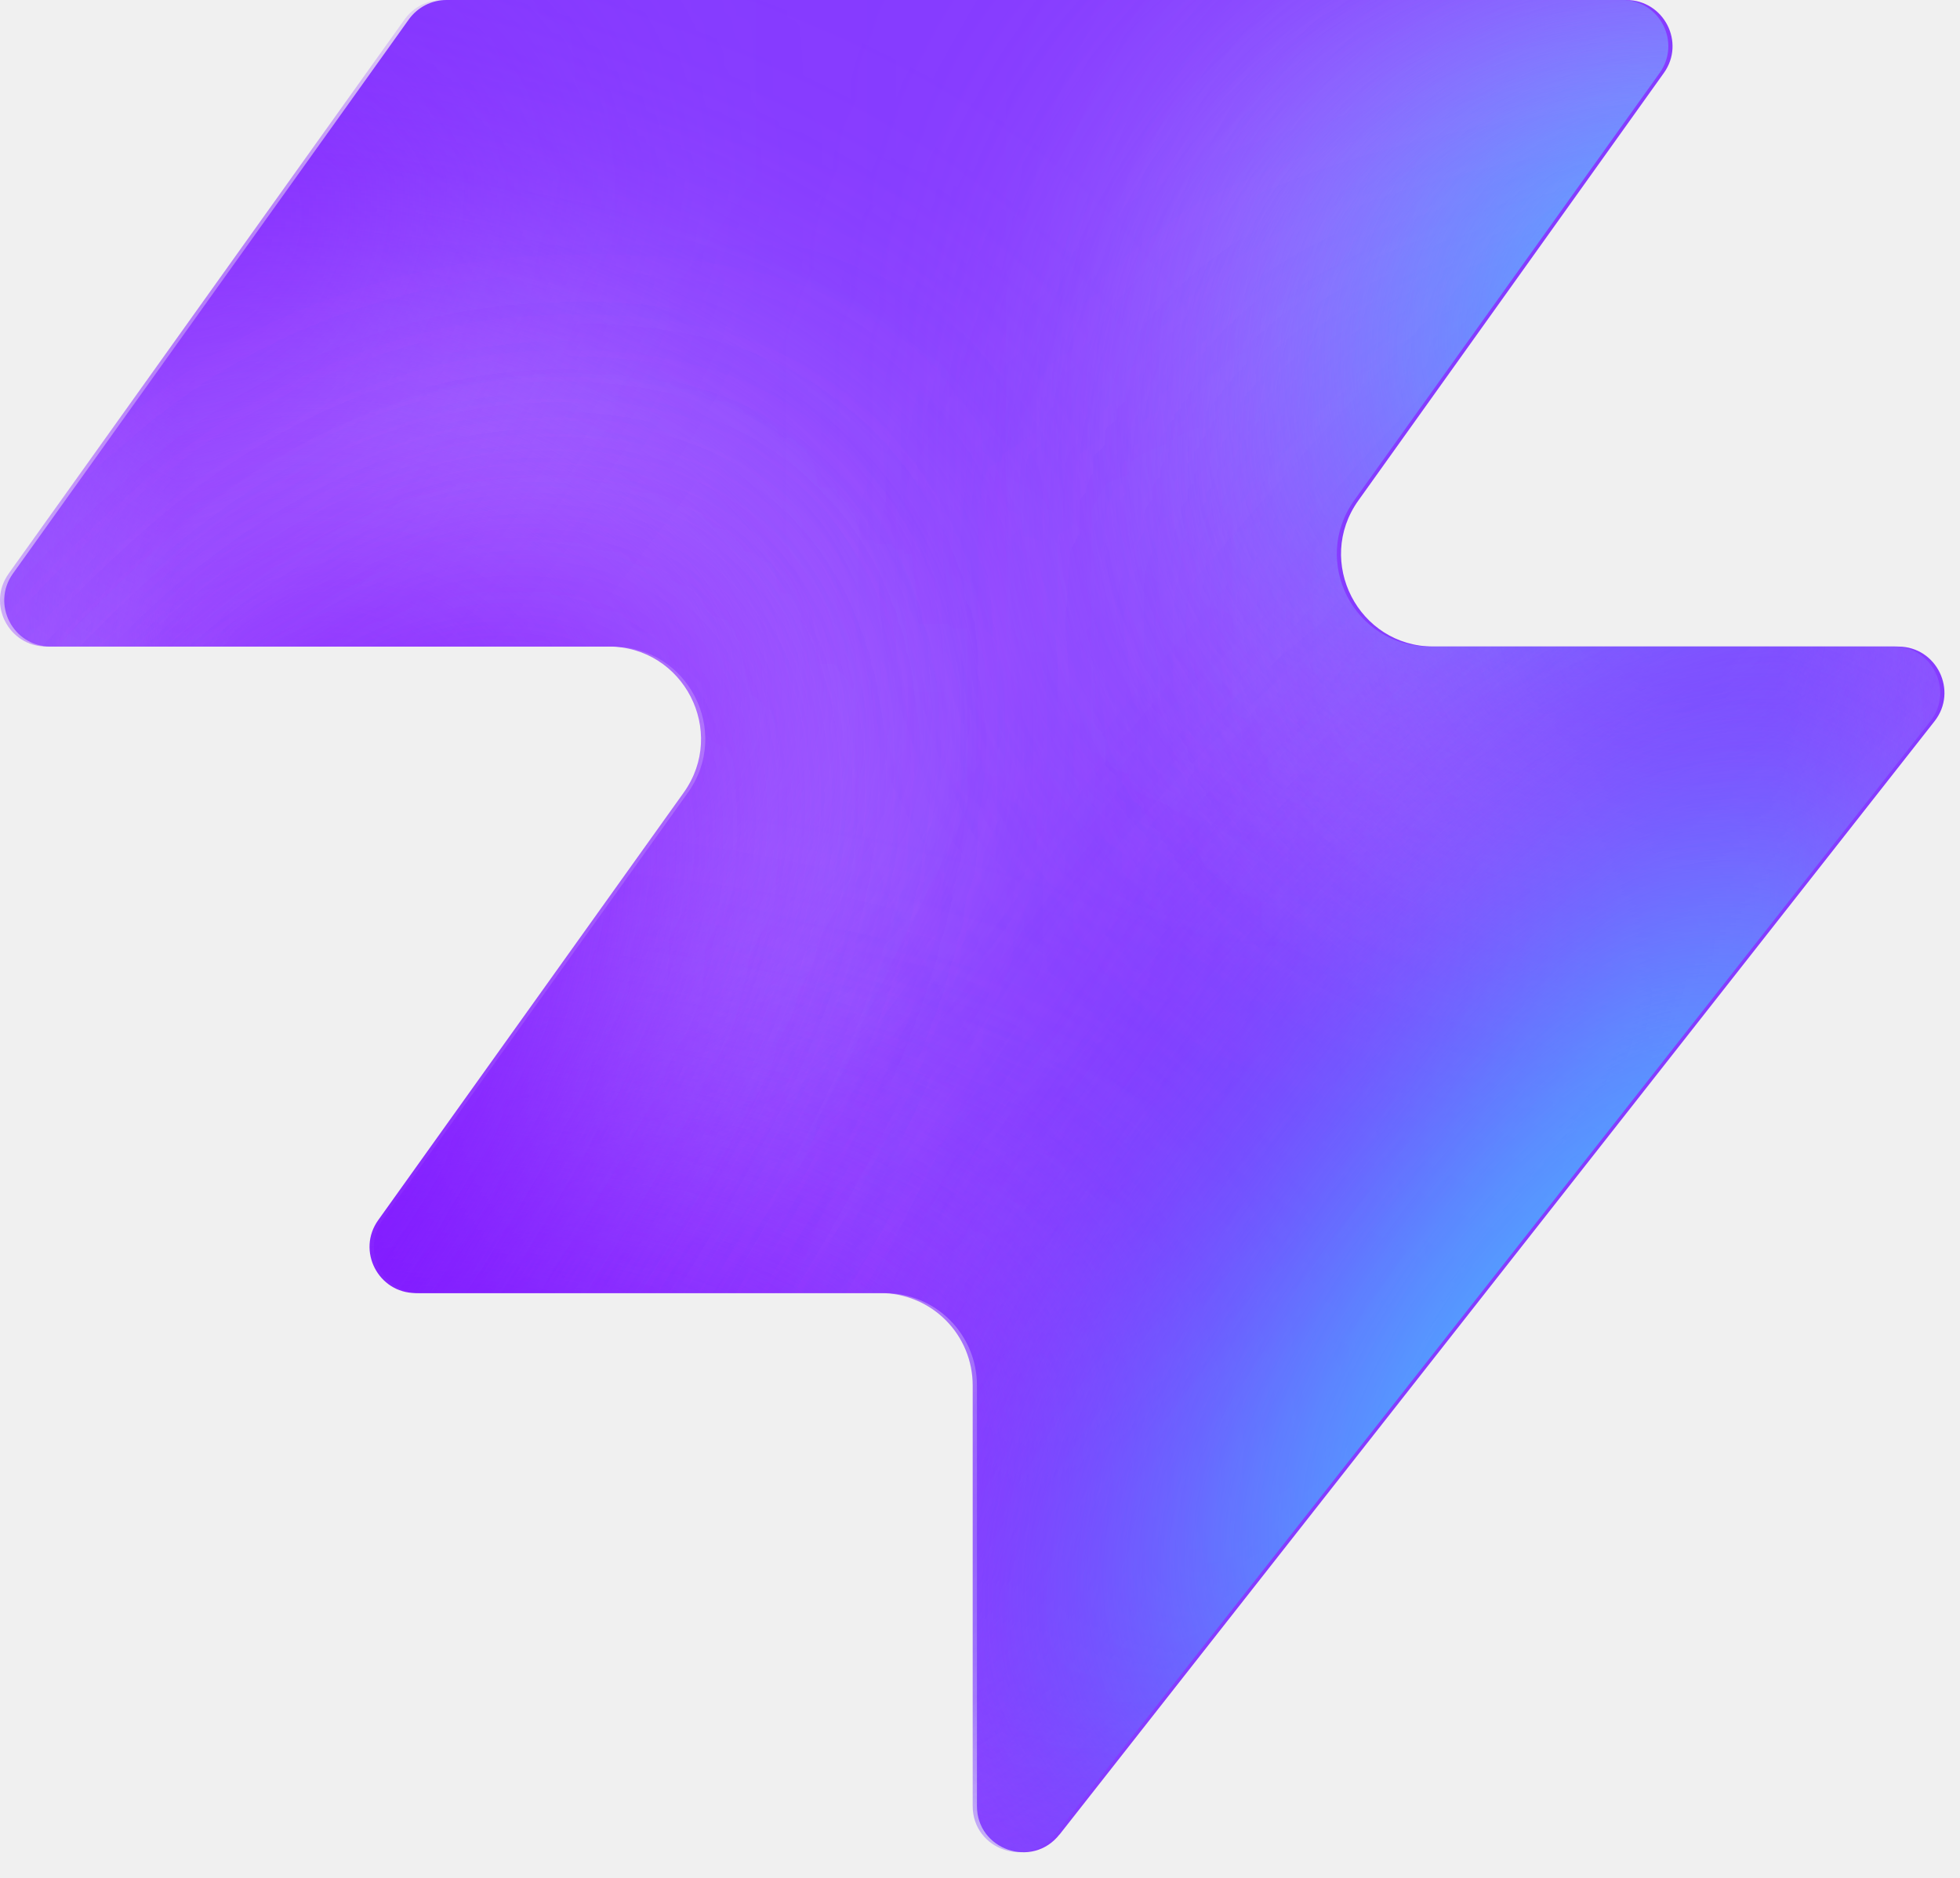
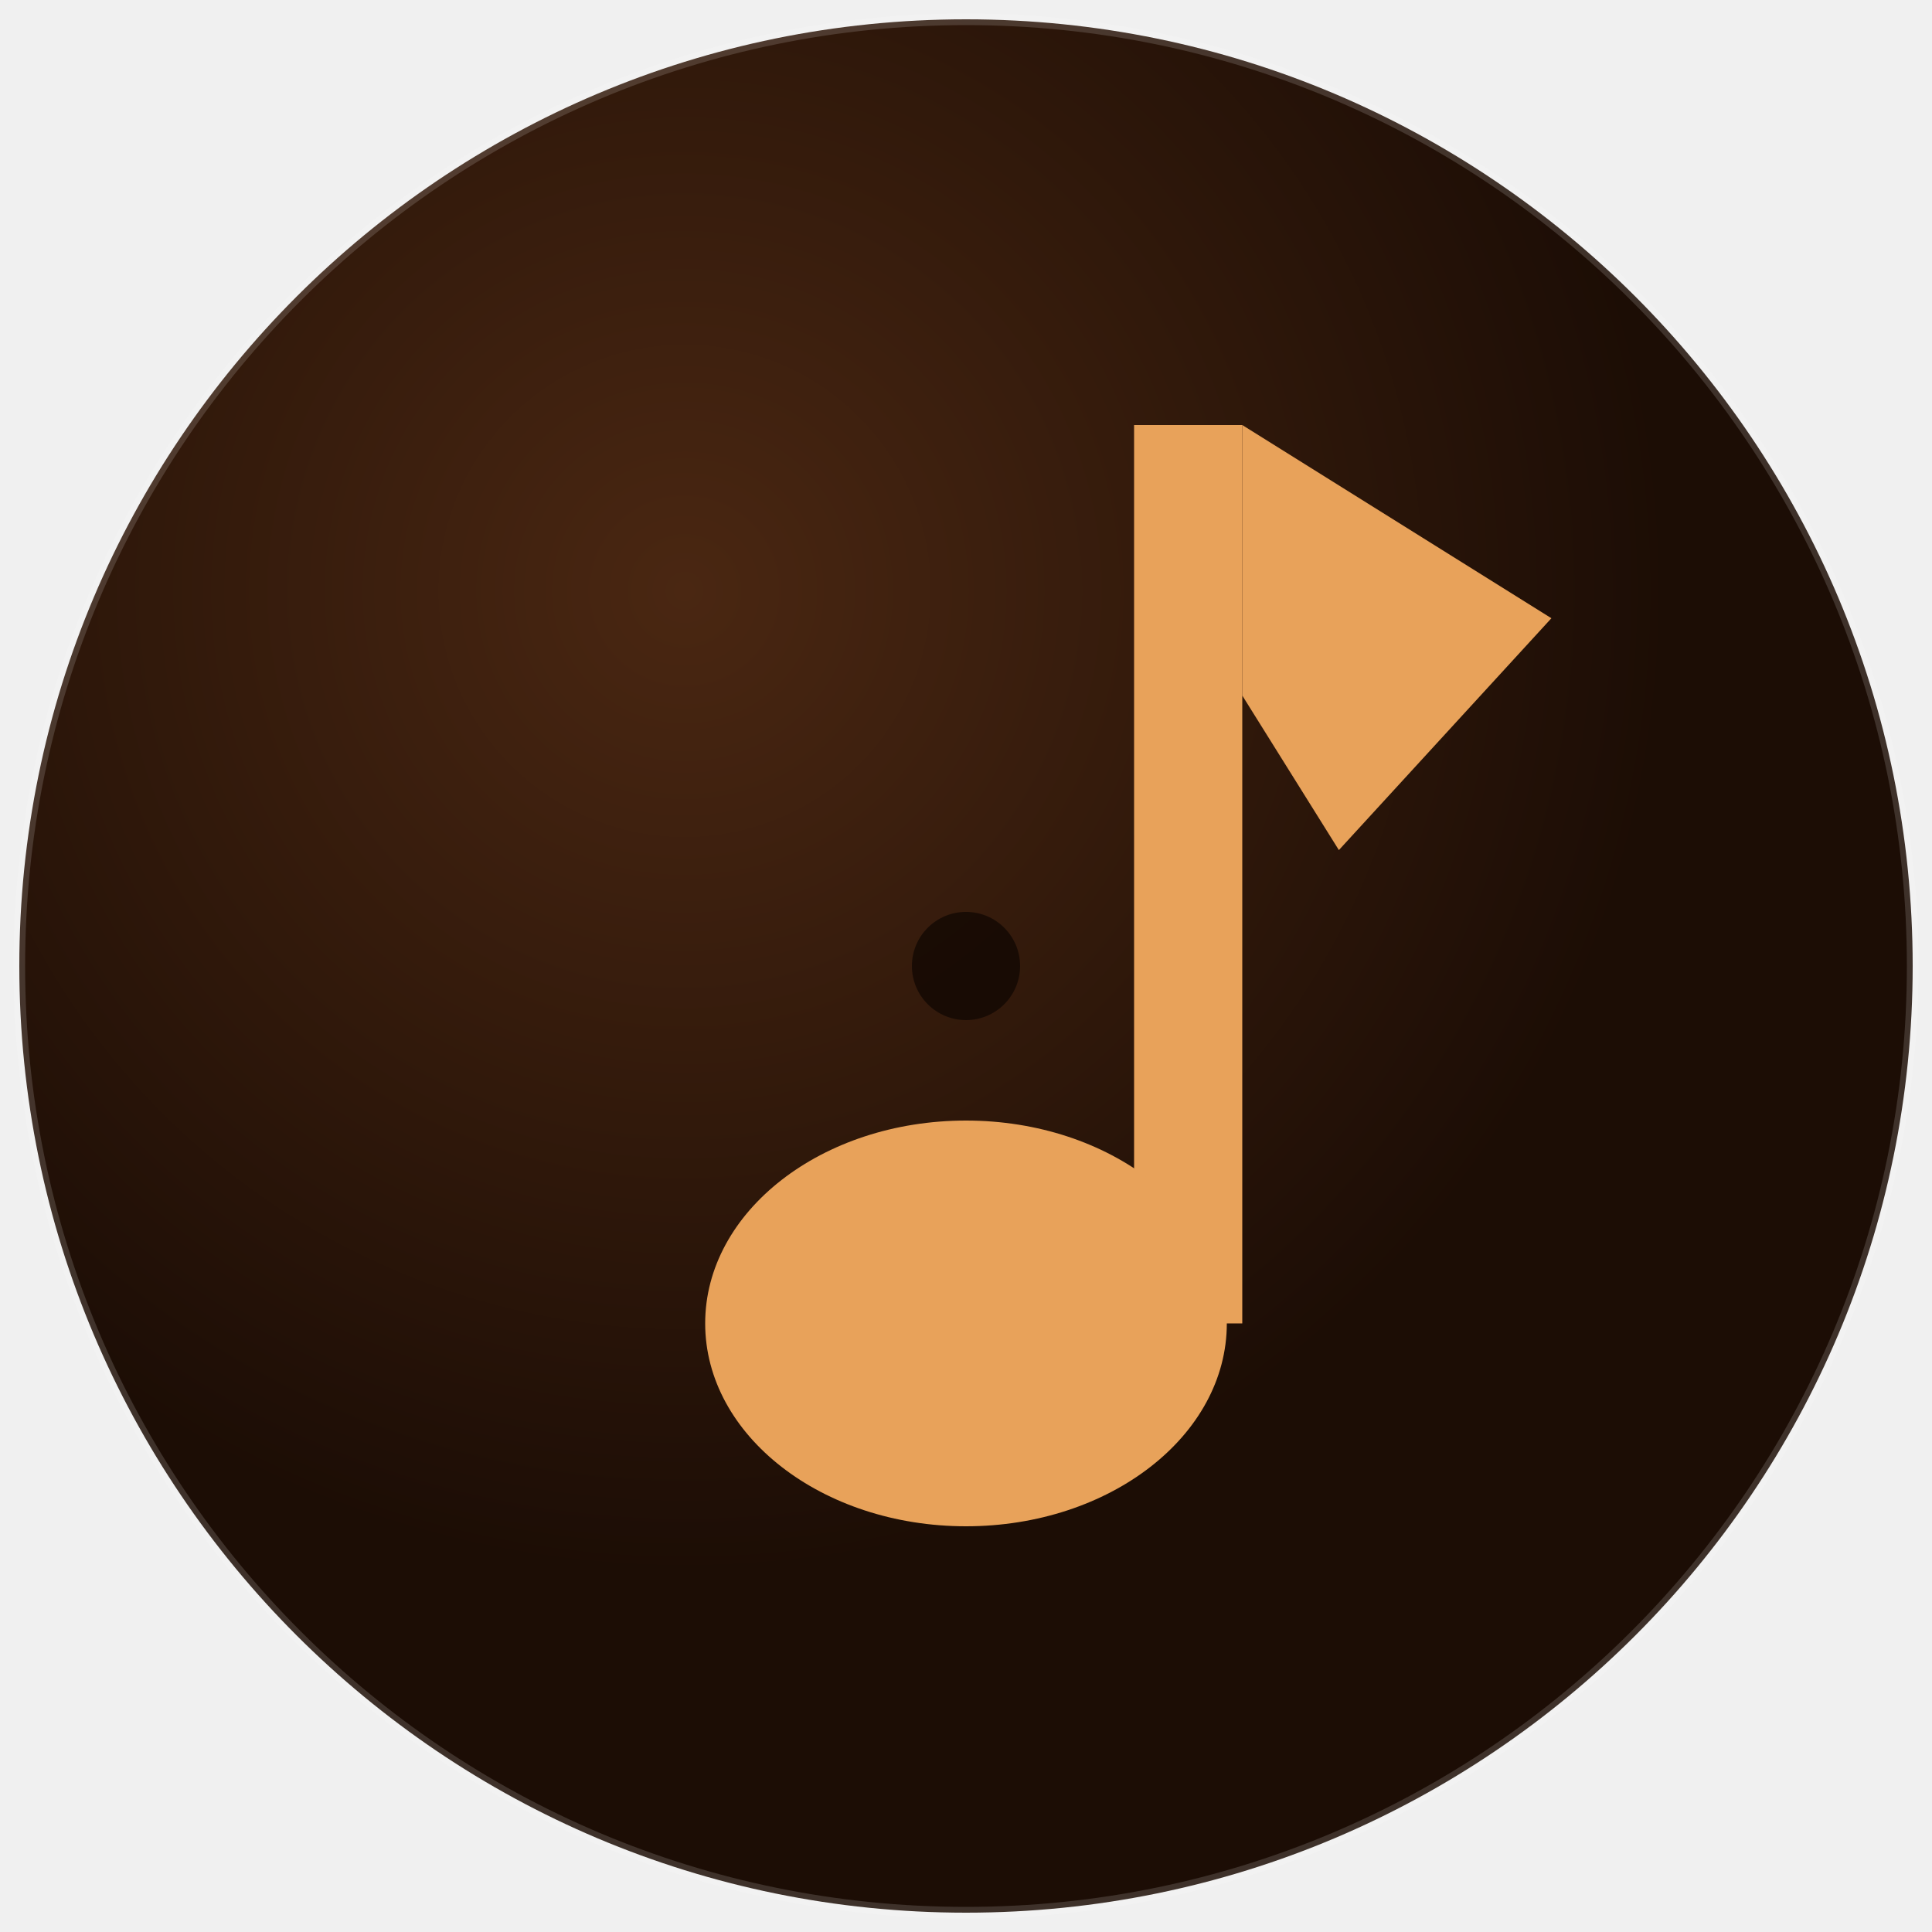
- <svg xmlns="http://www.w3.org/2000/svg" width="48" height="46" fill="none" viewBox="0 0 48 46">
-   <path fill="#863bff" d="M25.946 44.938c-.664.845-2.021.375-2.021-.698V33.937a2.26 2.26 0 0 0-2.262-2.262H10.287c-.92 0-1.456-1.04-.92-1.788l7.48-10.471c1.07-1.497 0-3.578-1.842-3.578H1.237c-.92 0-1.456-1.04-.92-1.788L10.013.474c.214-.297.556-.474.92-.474h28.894c.92 0 1.456 1.04.92 1.788l-7.48 10.471c-1.07 1.498 0 3.579 1.842 3.579h11.377c.943 0 1.473 1.088.89 1.83L25.947 44.94z" style="fill:#863bff;fill:color(display-p3 .525 .23 1);fill-opacity:1" />
-   <mask id="a" width="48" height="46" x="0" y="0" maskUnits="userSpaceOnUse" style="mask-type:alpha">
-     <path fill="#000" d="M25.842 44.938c-.664.844-2.021.375-2.021-.698V33.937a2.26 2.26 0 0 0-2.262-2.262H10.183c-.92 0-1.456-1.04-.92-1.788l7.48-10.471c1.07-1.498 0-3.579-1.842-3.579H1.133c-.92 0-1.456-1.04-.92-1.787L9.91.473c.214-.297.556-.474.92-.474h28.894c.92 0 1.456 1.04.92 1.788l-7.48 10.471c-1.07 1.498 0 3.578 1.842 3.578h11.377c.943 0 1.473 1.088.89 1.832L25.843 44.94z" style="fill:#000;fill-opacity:1" />
-   </mask>
-   <g mask="url(#a)">
-     <g filter="url(#b)">
-       <ellipse cx="5.508" cy="14.704" fill="#ede6ff" rx="5.508" ry="14.704" style="fill:#ede6ff;fill:color(display-p3 .927 .903 1);fill-opacity:1" transform="matrix(.00324 1 1 -.00324 -4.47 31.516)" />
-     </g>
-     <g filter="url(#c)">
-       <ellipse cx="10.399" cy="29.851" fill="#ede6ff" rx="10.399" ry="29.851" style="fill:#ede6ff;fill:color(display-p3 .927 .903 1);fill-opacity:1" transform="matrix(.00324 1 1 -.00324 -39.328 7.883)" />
-     </g>
-     <g filter="url(#d)">
-       <ellipse cx="5.508" cy="30.487" fill="#7e14ff" rx="5.508" ry="30.487" style="fill:#7e14ff;fill:color(display-p3 .492 .077 1);fill-opacity:1" transform="rotate(89.814 -25.913 -14.639)scale(1 -1)" />
-     </g>
-     <g filter="url(#e)">
-       <ellipse cx="5.508" cy="30.599" fill="#7e14ff" rx="5.508" ry="30.599" style="fill:#7e14ff;fill:color(display-p3 .492 .077 1);fill-opacity:1" transform="rotate(89.814 -32.644 -3.334)scale(1 -1)" />
-     </g>
-     <g filter="url(#f)">
-       <ellipse cx="5.508" cy="30.599" fill="#7e14ff" rx="5.508" ry="30.599" style="fill:#7e14ff;fill:color(display-p3 .492 .077 1);fill-opacity:1" transform="matrix(.00324 1 1 -.00324 -34.34 30.47)" />
-     </g>
-     <g filter="url(#g)">
-       <ellipse cx="14.072" cy="22.078" fill="#ede6ff" rx="14.072" ry="22.078" style="fill:#ede6ff;fill:color(display-p3 .927 .903 1);fill-opacity:1" transform="rotate(93.35 24.506 48.493)scale(-1 1)" />
-     </g>
-     <g filter="url(#h)">
-       <ellipse cx="3.47" cy="21.501" fill="#7e14ff" rx="3.47" ry="21.501" style="fill:#7e14ff;fill:color(display-p3 .492 .077 1);fill-opacity:1" transform="rotate(89.009 28.708 47.59)scale(-1 1)" />
-     </g>
-     <g filter="url(#i)">
-       <ellipse cx="3.47" cy="21.501" fill="#7e14ff" rx="3.47" ry="21.501" style="fill:#7e14ff;fill:color(display-p3 .492 .077 1);fill-opacity:1" transform="rotate(89.009 28.708 47.59)scale(-1 1)" />
-     </g>
-     <g filter="url(#j)">
-       <ellipse cx=".387" cy="8.972" fill="#7e14ff" rx="4.407" ry="29.108" style="fill:#7e14ff;fill:color(display-p3 .492 .077 1);fill-opacity:1" transform="rotate(39.51 .387 8.972)" />
-     </g>
-     <g filter="url(#k)">
-       <ellipse cx="47.523" cy="-6.092" fill="#7e14ff" rx="4.407" ry="29.108" style="fill:#7e14ff;fill:color(display-p3 .492 .077 1);fill-opacity:1" transform="rotate(37.892 47.523 -6.092)" />
-     </g>
-     <g filter="url(#l)">
-       <ellipse cx="41.412" cy="6.333" fill="#47bfff" rx="5.971" ry="9.665" style="fill:#47bfff;fill:color(display-p3 .28 .748 1);fill-opacity:1" transform="rotate(37.892 41.412 6.333)" />
-     </g>
-     <g filter="url(#m)">
-       <ellipse cx="-1.879" cy="38.332" fill="#7e14ff" rx="4.407" ry="29.108" style="fill:#7e14ff;fill:color(display-p3 .492 .077 1);fill-opacity:1" transform="rotate(37.892 -1.88 38.332)" />
-     </g>
-     <g filter="url(#n)">
-       <ellipse cx="-1.879" cy="38.332" fill="#7e14ff" rx="4.407" ry="29.108" style="fill:#7e14ff;fill:color(display-p3 .492 .077 1);fill-opacity:1" transform="rotate(37.892 -1.88 38.332)" />
-     </g>
-     <g filter="url(#o)">
-       <ellipse cx="35.651" cy="29.907" fill="#7e14ff" rx="4.407" ry="29.108" style="fill:#7e14ff;fill:color(display-p3 .492 .077 1);fill-opacity:1" transform="rotate(37.892 35.651 29.907)" />
-     </g>
-     <g filter="url(#p)">
-       <ellipse cx="38.418" cy="32.4" fill="#47bfff" rx="5.971" ry="15.297" style="fill:#47bfff;fill:color(display-p3 .28 .748 1);fill-opacity:1" transform="rotate(37.892 38.418 32.4)" />
-     </g>
-   </g>
+ <svg xmlns="http://www.w3.org/2000/svg" viewBox="0 0 100 100">
  <defs>
-     <filter id="b" width="60.045" height="41.654" x="-19.77" y="16.149" color-interpolation-filters="sRGB" filterUnits="userSpaceOnUse">
-       <feFlood flood-opacity="0" result="BackgroundImageFix" />
-       <feBlend in="SourceGraphic" in2="BackgroundImageFix" result="shape" />
-       <feGaussianBlur result="effect1_foregroundBlur_2002_17158" stdDeviation="7.659" />
-     </filter>
-     <filter id="c" width="90.34" height="51.437" x="-54.613" y="-7.533" color-interpolation-filters="sRGB" filterUnits="userSpaceOnUse">
-       <feFlood flood-opacity="0" result="BackgroundImageFix" />
-       <feBlend in="SourceGraphic" in2="BackgroundImageFix" result="shape" />
-       <feGaussianBlur result="effect1_foregroundBlur_2002_17158" stdDeviation="7.659" />
-     </filter>
-     <filter id="d" width="79.355" height="29.4" x="-49.64" y="2.03" color-interpolation-filters="sRGB" filterUnits="userSpaceOnUse">
-       <feFlood flood-opacity="0" result="BackgroundImageFix" />
-       <feBlend in="SourceGraphic" in2="BackgroundImageFix" result="shape" />
-       <feGaussianBlur result="effect1_foregroundBlur_2002_17158" stdDeviation="4.596" />
-     </filter>
-     <filter id="e" width="79.579" height="29.4" x="-45.045" y="20.029" color-interpolation-filters="sRGB" filterUnits="userSpaceOnUse">
-       <feFlood flood-opacity="0" result="BackgroundImageFix" />
-       <feBlend in="SourceGraphic" in2="BackgroundImageFix" result="shape" />
-       <feGaussianBlur result="effect1_foregroundBlur_2002_17158" stdDeviation="4.596" />
-     </filter>
-     <filter id="f" width="79.579" height="29.4" x="-43.513" y="21.178" color-interpolation-filters="sRGB" filterUnits="userSpaceOnUse">
-       <feFlood flood-opacity="0" result="BackgroundImageFix" />
-       <feBlend in="SourceGraphic" in2="BackgroundImageFix" result="shape" />
-       <feGaussianBlur result="effect1_foregroundBlur_2002_17158" stdDeviation="4.596" />
-     </filter>
-     <filter id="g" width="74.749" height="58.852" x="15.756" y="-17.901" color-interpolation-filters="sRGB" filterUnits="userSpaceOnUse">
-       <feFlood flood-opacity="0" result="BackgroundImageFix" />
-       <feBlend in="SourceGraphic" in2="BackgroundImageFix" result="shape" />
-       <feGaussianBlur result="effect1_foregroundBlur_2002_17158" stdDeviation="7.659" />
-     </filter>
-     <filter id="h" width="61.377" height="25.362" x="23.548" y="2.284" color-interpolation-filters="sRGB" filterUnits="userSpaceOnUse">
-       <feFlood flood-opacity="0" result="BackgroundImageFix" />
-       <feBlend in="SourceGraphic" in2="BackgroundImageFix" result="shape" />
-       <feGaussianBlur result="effect1_foregroundBlur_2002_17158" stdDeviation="4.596" />
-     </filter>
-     <filter id="i" width="61.377" height="25.362" x="23.548" y="2.284" color-interpolation-filters="sRGB" filterUnits="userSpaceOnUse">
-       <feFlood flood-opacity="0" result="BackgroundImageFix" />
-       <feBlend in="SourceGraphic" in2="BackgroundImageFix" result="shape" />
-       <feGaussianBlur result="effect1_foregroundBlur_2002_17158" stdDeviation="4.596" />
-     </filter>
-     <filter id="j" width="56.045" height="63.649" x="-27.636" y="-22.853" color-interpolation-filters="sRGB" filterUnits="userSpaceOnUse">
-       <feFlood flood-opacity="0" result="BackgroundImageFix" />
-       <feBlend in="SourceGraphic" in2="BackgroundImageFix" result="shape" />
-       <feGaussianBlur result="effect1_foregroundBlur_2002_17158" stdDeviation="4.596" />
-     </filter>
-     <filter id="k" width="54.814" height="64.646" x="20.116" y="-38.415" color-interpolation-filters="sRGB" filterUnits="userSpaceOnUse">
-       <feFlood flood-opacity="0" result="BackgroundImageFix" />
-       <feBlend in="SourceGraphic" in2="BackgroundImageFix" result="shape" />
-       <feGaussianBlur result="effect1_foregroundBlur_2002_17158" stdDeviation="4.596" />
-     </filter>
-     <filter id="l" width="33.541" height="35.313" x="24.641" y="-11.323" color-interpolation-filters="sRGB" filterUnits="userSpaceOnUse">
-       <feFlood flood-opacity="0" result="BackgroundImageFix" />
-       <feBlend in="SourceGraphic" in2="BackgroundImageFix" result="shape" />
-       <feGaussianBlur result="effect1_foregroundBlur_2002_17158" stdDeviation="4.596" />
-     </filter>
-     <filter id="m" width="54.814" height="64.646" x="-29.286" y="6.009" color-interpolation-filters="sRGB" filterUnits="userSpaceOnUse">
-       <feFlood flood-opacity="0" result="BackgroundImageFix" />
-       <feBlend in="SourceGraphic" in2="BackgroundImageFix" result="shape" />
-       <feGaussianBlur result="effect1_foregroundBlur_2002_17158" stdDeviation="4.596" />
-     </filter>
-     <filter id="n" width="54.814" height="64.646" x="-29.286" y="6.009" color-interpolation-filters="sRGB" filterUnits="userSpaceOnUse">
-       <feFlood flood-opacity="0" result="BackgroundImageFix" />
-       <feBlend in="SourceGraphic" in2="BackgroundImageFix" result="shape" />
-       <feGaussianBlur result="effect1_foregroundBlur_2002_17158" stdDeviation="4.596" />
-     </filter>
-     <filter id="o" width="54.814" height="64.646" x="8.244" y="-2.416" color-interpolation-filters="sRGB" filterUnits="userSpaceOnUse">
-       <feFlood flood-opacity="0" result="BackgroundImageFix" />
-       <feBlend in="SourceGraphic" in2="BackgroundImageFix" result="shape" />
-       <feGaussianBlur result="effect1_foregroundBlur_2002_17158" stdDeviation="4.596" />
-     </filter>
-     <filter id="p" width="39.409" height="43.623" x="18.713" y="10.588" color-interpolation-filters="sRGB" filterUnits="userSpaceOnUse">
-       <feFlood flood-opacity="0" result="BackgroundImageFix" />
-       <feBlend in="SourceGraphic" in2="BackgroundImageFix" result="shape" />
-       <feGaussianBlur result="effect1_foregroundBlur_2002_17158" stdDeviation="4.596" />
-     </filter>
+     <radialGradient id="discGradient" cx="35%" cy="30%" r="75%">
+       <stop offset="0%" stop-color="#4a2712" />
+       <stop offset="70%" stop-color="#1c0d05" />
+     </radialGradient>
  </defs>
+   <circle cx="50" cy="50" r="49" fill="url(#discGradient)" stroke="#ffffff" stroke-opacity="0.15" stroke-width="0.6" />
+   <rect x="58.7" y="22" width="5.6" height="46.5" fill="#E8A25A" />
+   <polygon points="64.3,22 80.3,32 69.3,44 64.3,36" fill="#E8A25A" />
+   <ellipse cx="50" cy="68.5" rx="13.5" ry="10.5" fill="#E8A25A" />
+   <circle cx="50" cy="50" r="2.8" fill="#120803" fill-opacity="0.8" />
</svg>
